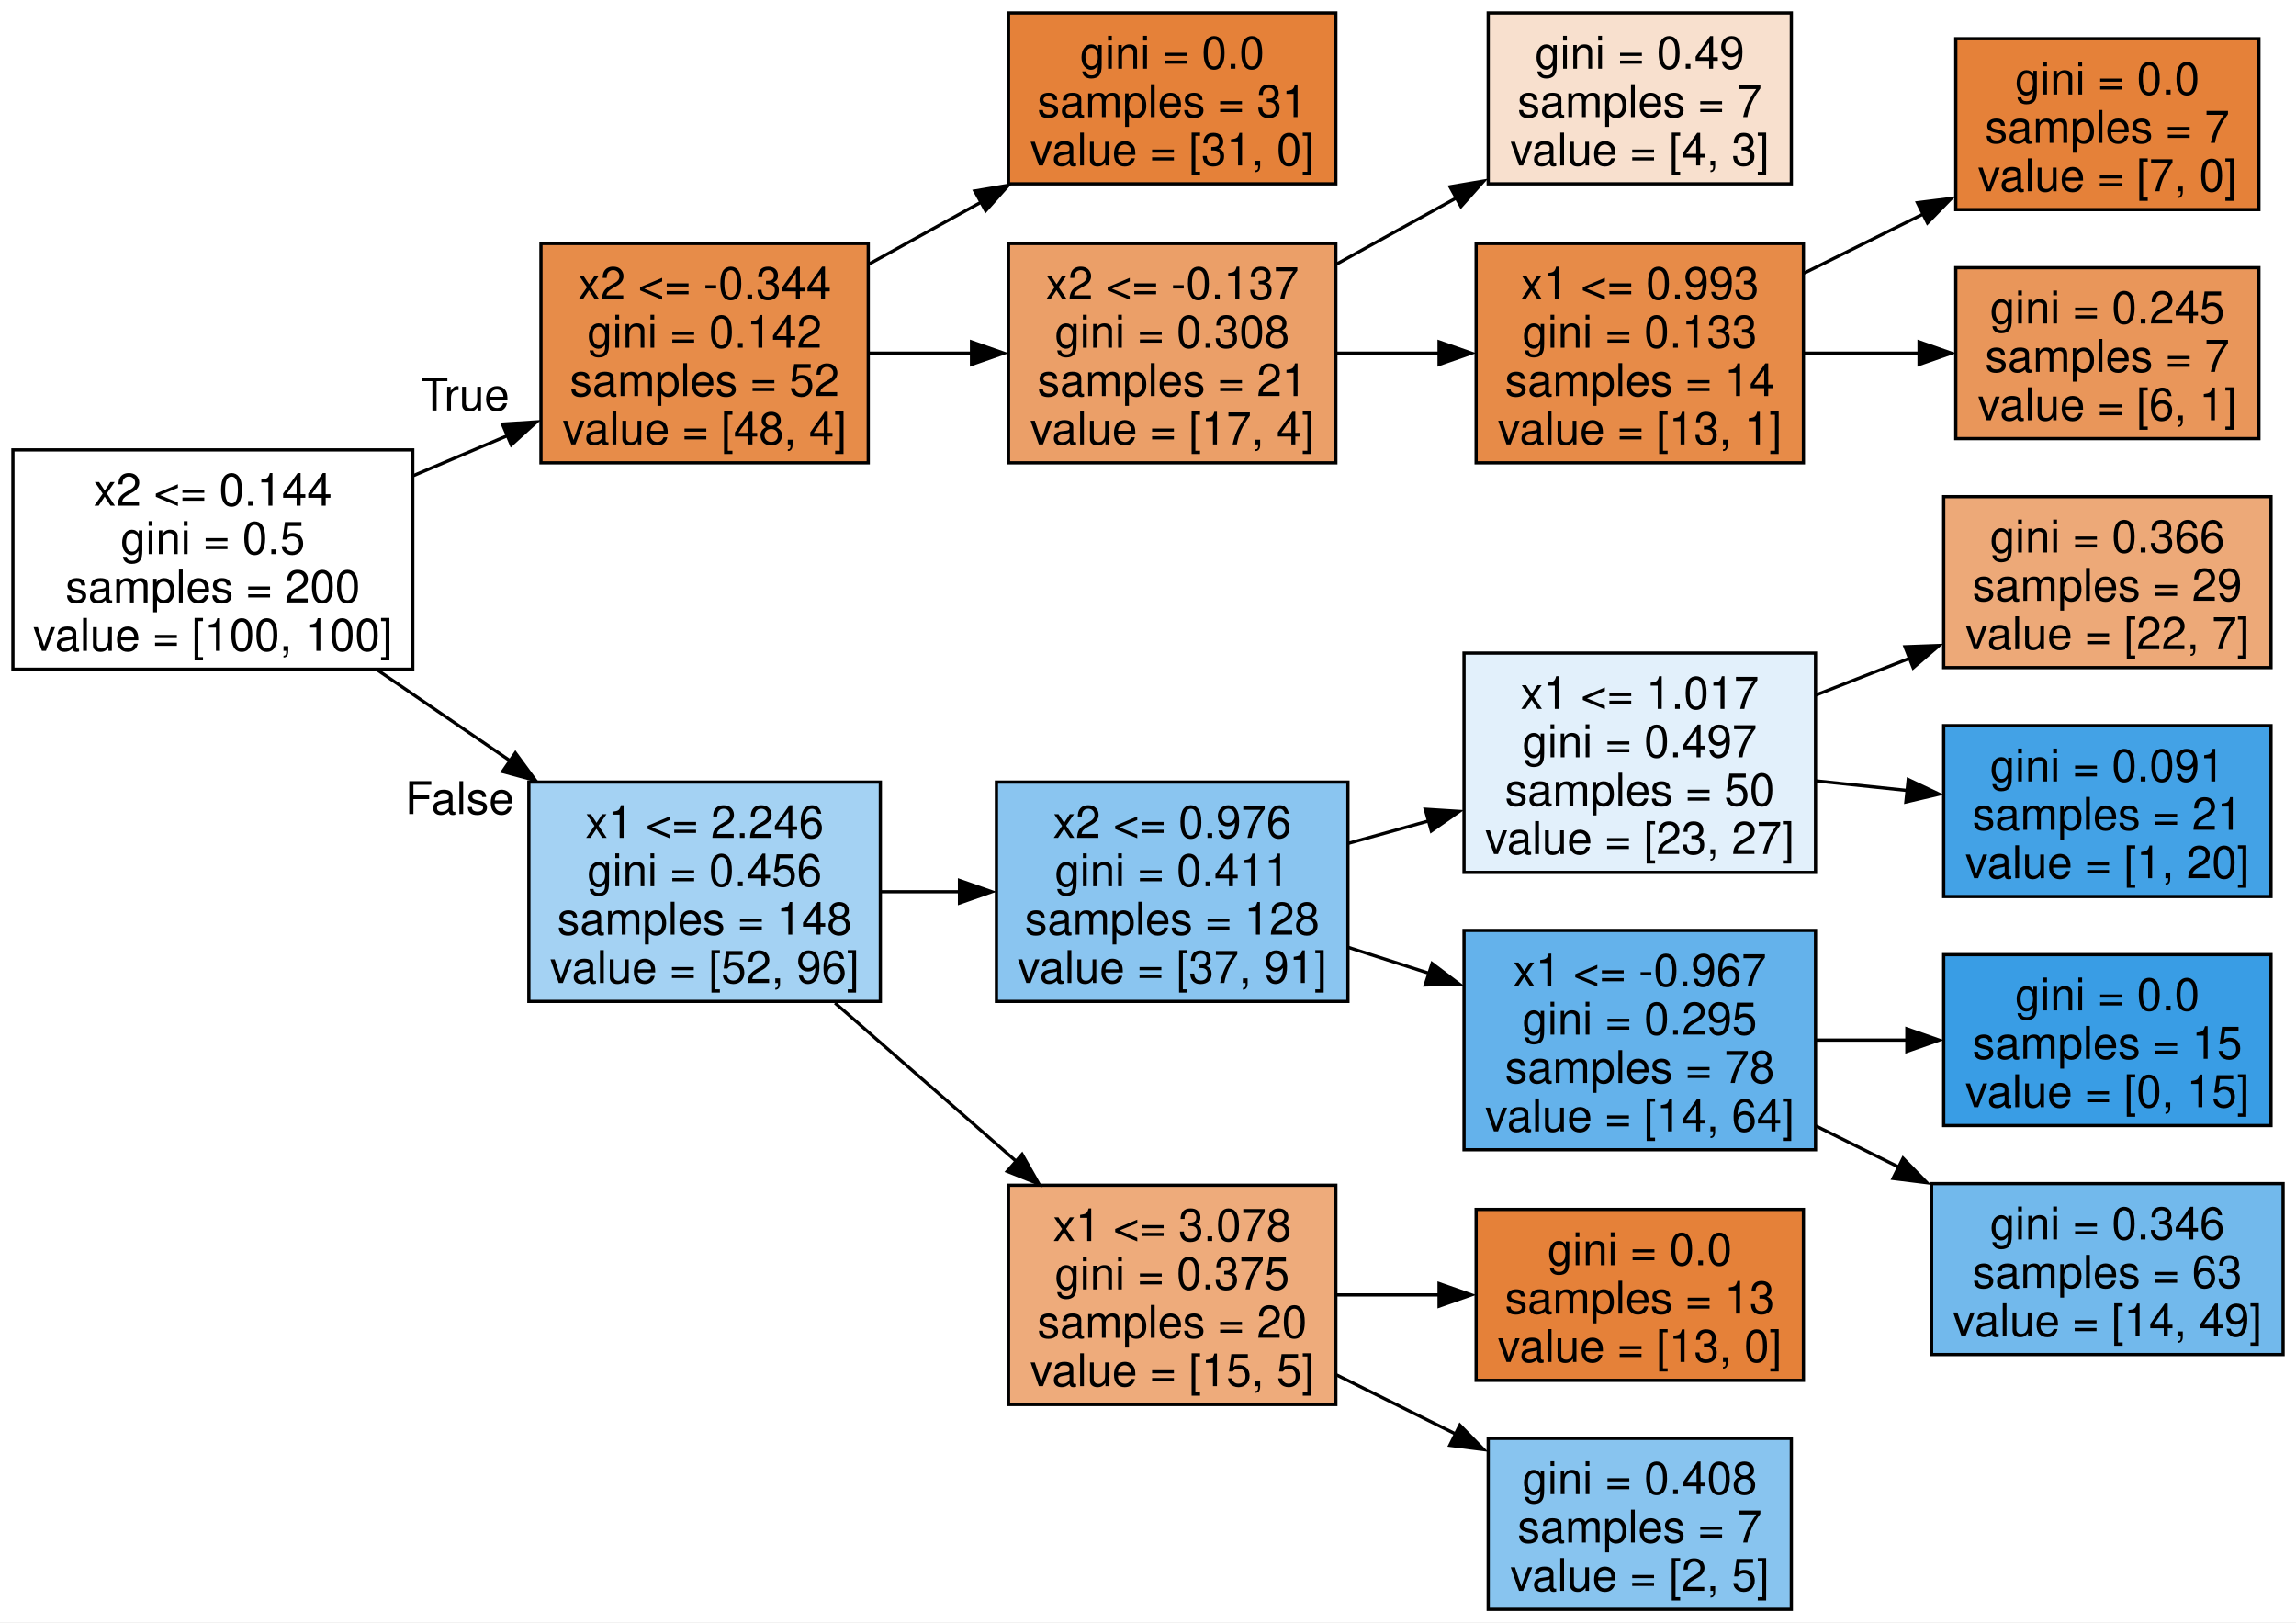
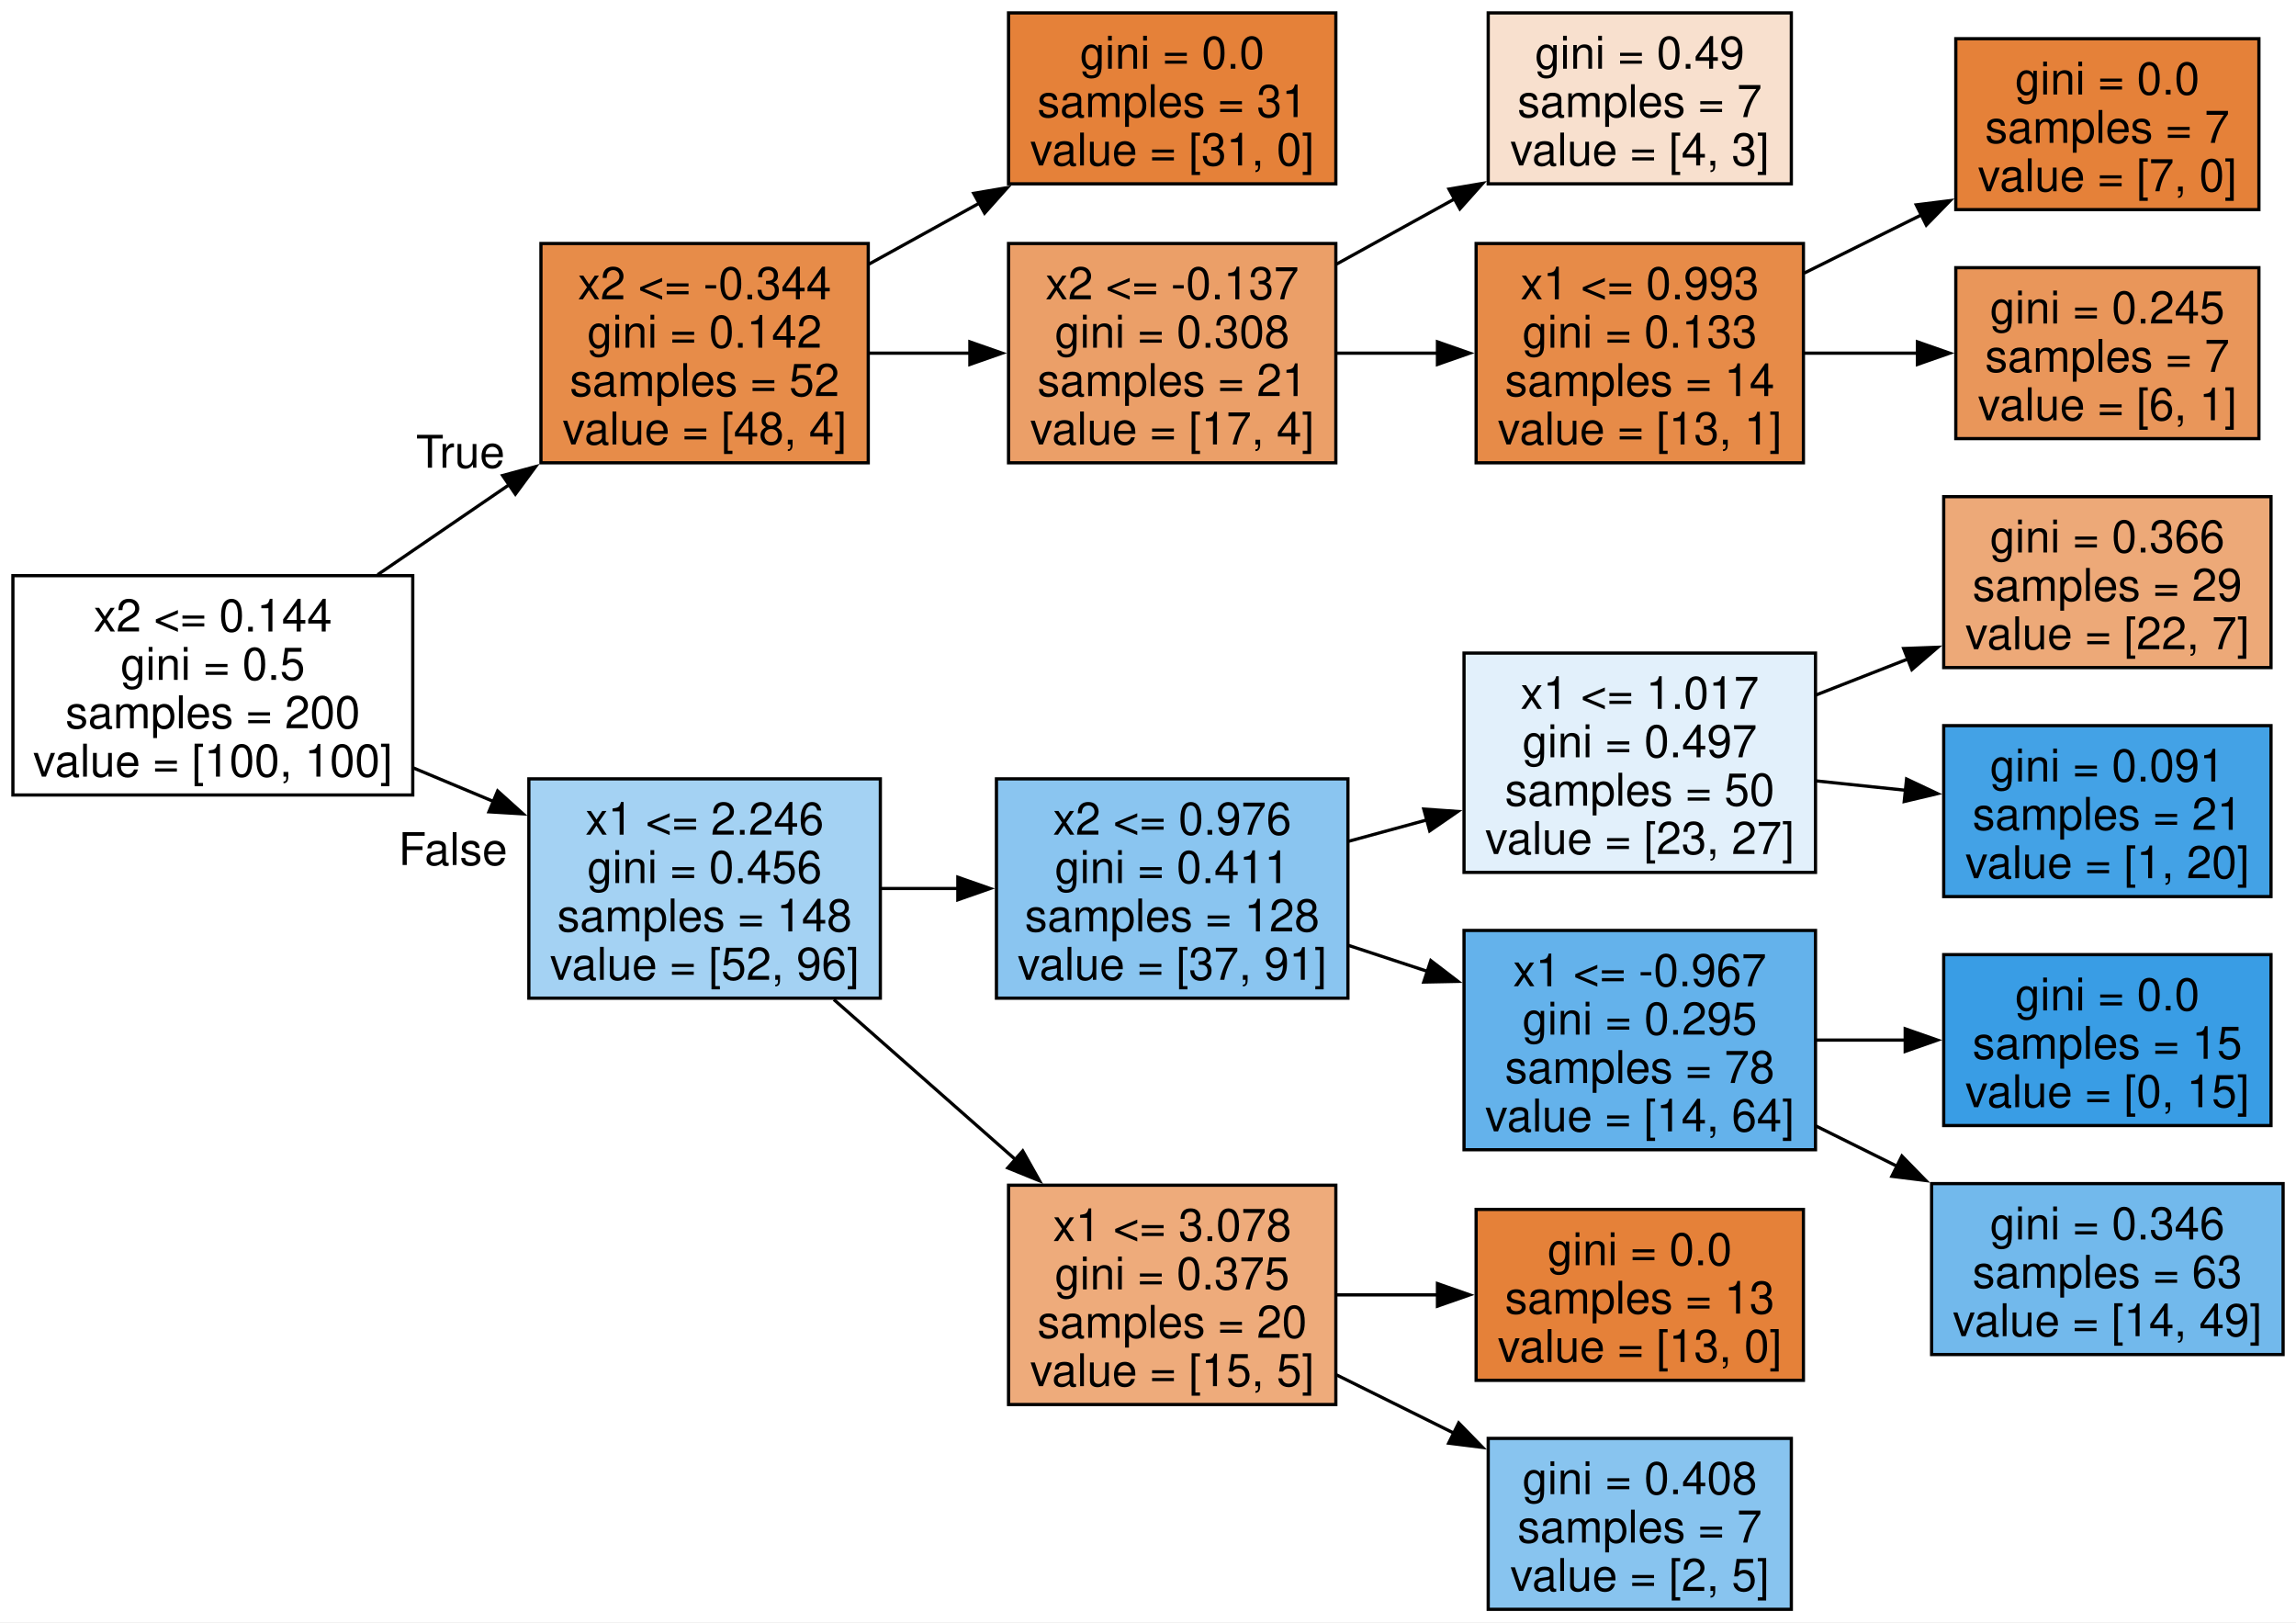
<svg xmlns="http://www.w3.org/2000/svg" width="712pt" height="503pt" viewBox="0.00 0.00 712.00 503.00">
  <g id="graph0" class="graph" transform="scale(1 1) rotate(0) translate(4 499)">
    <polygon fill="white" stroke="none" points="-4,4 -4,-499 708,-499 708,4 -4,4" />
    <g id="node1" class="node">
-       <polygon fill="#ffffff" stroke="black" points="124,-359.5 0,-359.5 0,-291.5 124,-291.5 124,-359.5" />
-       <text text-anchor="middle" x="62" y="-342.2" font-family="Helvetica,sans-Serif" font-size="14.00">x2 &lt;= 0.144</text>
-       <text text-anchor="middle" x="62" y="-327.2" font-family="Helvetica,sans-Serif" font-size="14.00">gini = 0.5</text>
-       <text text-anchor="middle" x="62" y="-312.2" font-family="Helvetica,sans-Serif" font-size="14.00">samples = 200</text>
-       <text text-anchor="middle" x="62" y="-297.2" font-family="Helvetica,sans-Serif" font-size="14.00">value = [100, 100]</text>
+       <polygon fill="#ffffff" stroke="black" points="124,-320.5 0,-320.5 0,-252.5 124,-252.5 124,-320.5" />
+       <text xml:space="preserve" text-anchor="middle" x="62" y="-303.2" font-family="Helvetica,sans-Serif" font-size="14.00">x2 &lt;= 0.144</text>
+       <text xml:space="preserve" text-anchor="middle" x="62" y="-288.2" font-family="Helvetica,sans-Serif" font-size="14.00">gini = 0.5</text>
+       <text xml:space="preserve" text-anchor="middle" x="62" y="-273.2" font-family="Helvetica,sans-Serif" font-size="14.00">samples = 200</text>
+       <text xml:space="preserve" text-anchor="middle" x="62" y="-258.2" font-family="Helvetica,sans-Serif" font-size="14.00">value = [100, 100]</text>
    </g>
    <g id="node2" class="node">
      <polygon fill="#e78c49" stroke="black" points="265.25,-423.5 163.75,-423.5 163.75,-355.5 265.25,-355.5 265.25,-423.5" />
-       <text text-anchor="middle" x="214.5" y="-406.2" font-family="Helvetica,sans-Serif" font-size="14.00">x2 &lt;= -0.344</text>
-       <text text-anchor="middle" x="214.5" y="-391.2" font-family="Helvetica,sans-Serif" font-size="14.00">gini = 0.142</text>
-       <text text-anchor="middle" x="214.5" y="-376.2" font-family="Helvetica,sans-Serif" font-size="14.00">samples = 52</text>
-       <text text-anchor="middle" x="214.5" y="-361.2" font-family="Helvetica,sans-Serif" font-size="14.00">value = [48, 4]</text>
+       <text xml:space="preserve" text-anchor="middle" x="214.5" y="-406.2" font-family="Helvetica,sans-Serif" font-size="14.00">x2 &lt;= -0.344</text>
+       <text xml:space="preserve" text-anchor="middle" x="214.5" y="-391.2" font-family="Helvetica,sans-Serif" font-size="14.00">gini = 0.142</text>
+       <text xml:space="preserve" text-anchor="middle" x="214.5" y="-376.2" font-family="Helvetica,sans-Serif" font-size="14.00">samples = 52</text>
+       <text xml:space="preserve" text-anchor="middle" x="214.5" y="-361.2" font-family="Helvetica,sans-Serif" font-size="14.00">value = [48, 4]</text>
    </g>
    <g id="edge1" class="edge">
-       <path fill="none" stroke="black" d="M124.21,-351.53C133.88,-355.64 143.86,-359.89 153.5,-363.98" />
-       <polygon fill="black" stroke="black" points="151.81,-367.5 162.39,-368.19 154.55,-361.05 151.81,-367.5" />
-       <text text-anchor="middle" x="140.2" y="-371.74" font-family="Helvetica,sans-Serif" font-size="14.00">True</text>
+       <path fill="none" stroke="black" d="M113.11,-320.8C126.25,-329.78 140.53,-339.56 154.09,-348.84" />
+       <polygon fill="black" stroke="black" points="151.87,-351.56 162.1,-354.32 155.82,-345.79 151.87,-351.56" />
+       <text xml:space="preserve" text-anchor="middle" x="138.78" y="-353.98" font-family="Helvetica,sans-Serif" font-size="14.00">True</text>
    </g>
    <g id="node9" class="node">
-       <polygon fill="#a4d2f3" stroke="black" points="269,-256.5 160,-256.5 160,-188.5 269,-188.5 269,-256.5" />
-       <text text-anchor="middle" x="214.5" y="-239.2" font-family="Helvetica,sans-Serif" font-size="14.00">x1 &lt;= 2.246</text>
-       <text text-anchor="middle" x="214.5" y="-224.2" font-family="Helvetica,sans-Serif" font-size="14.00">gini = 0.456</text>
-       <text text-anchor="middle" x="214.5" y="-209.2" font-family="Helvetica,sans-Serif" font-size="14.00">samples = 148</text>
-       <text text-anchor="middle" x="214.5" y="-194.2" font-family="Helvetica,sans-Serif" font-size="14.00">value = [52, 96]</text>
+       <polygon fill="#a4d2f3" stroke="black" points="269,-257.5 160,-257.5 160,-189.5 269,-189.5 269,-257.5" />
+       <text xml:space="preserve" text-anchor="middle" x="214.5" y="-240.2" font-family="Helvetica,sans-Serif" font-size="14.00">x1 &lt;= 2.246</text>
+       <text xml:space="preserve" text-anchor="middle" x="214.5" y="-225.2" font-family="Helvetica,sans-Serif" font-size="14.00">gini = 0.456</text>
+       <text xml:space="preserve" text-anchor="middle" x="214.5" y="-210.2" font-family="Helvetica,sans-Serif" font-size="14.00">samples = 148</text>
+       <text xml:space="preserve" text-anchor="middle" x="214.5" y="-195.2" font-family="Helvetica,sans-Serif" font-size="14.00">value = [52, 96]</text>
    </g>
    <g id="edge8" class="edge">
-       <path fill="none" stroke="black" d="M113.11,-291.2C126.3,-282.18 140.65,-272.36 154.27,-263.04" />
-       <polygon fill="black" stroke="black" points="155.82,-265.54 162.09,-257 151.86,-259.76 155.82,-265.54" />
-       <text text-anchor="middle" x="138.52" y="-246.59" font-family="Helvetica,sans-Serif" font-size="14.00">False</text>
+       <path fill="none" stroke="black" d="M124.21,-260.88C132.45,-257.43 140.93,-253.88 149.22,-250.41" />
+       <polygon fill="black" stroke="black" points="150.32,-253.74 158.19,-246.65 147.62,-247.28 150.32,-253.74" />
+       <text xml:space="preserve" text-anchor="middle" x="136.46" y="-230.79" font-family="Helvetica,sans-Serif" font-size="14.00">False</text>
    </g>
    <g id="node3" class="node">
      <polygon fill="#e58139" stroke="black" points="410.25,-495 308.75,-495 308.75,-442 410.25,-442 410.25,-495" />
-       <text text-anchor="middle" x="359.5" y="-477.7" font-family="Helvetica,sans-Serif" font-size="14.00">gini = 0.0</text>
-       <text text-anchor="middle" x="359.5" y="-462.7" font-family="Helvetica,sans-Serif" font-size="14.00">samples = 31</text>
-       <text text-anchor="middle" x="359.5" y="-447.7" font-family="Helvetica,sans-Serif" font-size="14.00">value = [31, 0]</text>
+       <text xml:space="preserve" text-anchor="middle" x="359.5" y="-477.7" font-family="Helvetica,sans-Serif" font-size="14.00">gini = 0.0</text>
+       <text xml:space="preserve" text-anchor="middle" x="359.5" y="-462.7" font-family="Helvetica,sans-Serif" font-size="14.00">samples = 31</text>
+       <text xml:space="preserve" text-anchor="middle" x="359.5" y="-447.7" font-family="Helvetica,sans-Serif" font-size="14.00">value = [31, 0]</text>
    </g>
    <g id="edge2" class="edge">
-       <path fill="none" stroke="black" d="M265.51,-417.13C276.71,-423.32 288.69,-429.93 300.19,-436.29" />
-       <polygon fill="black" stroke="black" points="298.27,-439.78 308.72,-441.55 301.66,-433.65 298.27,-439.78" />
+       <path fill="none" stroke="black" d="M265.51,-417.13C276.6,-423.26 288.45,-429.8 299.85,-436.1" />
+       <polygon fill="black" stroke="black" points="297.95,-439.05 308.39,-440.82 301.33,-432.92 297.95,-439.05" />
    </g>
    <g id="node4" class="node">
      <polygon fill="#eb9f68" stroke="black" points="410.25,-423.5 308.75,-423.5 308.75,-355.5 410.25,-355.5 410.25,-423.5" />
-       <text text-anchor="middle" x="359.5" y="-406.2" font-family="Helvetica,sans-Serif" font-size="14.00">x2 &lt;= -0.137</text>
-       <text text-anchor="middle" x="359.5" y="-391.2" font-family="Helvetica,sans-Serif" font-size="14.00">gini = 0.308</text>
-       <text text-anchor="middle" x="359.5" y="-376.2" font-family="Helvetica,sans-Serif" font-size="14.00">samples = 21</text>
-       <text text-anchor="middle" x="359.5" y="-361.2" font-family="Helvetica,sans-Serif" font-size="14.00">value = [17, 4]</text>
+       <text xml:space="preserve" text-anchor="middle" x="359.5" y="-406.2" font-family="Helvetica,sans-Serif" font-size="14.00">x2 &lt;= -0.137</text>
+       <text xml:space="preserve" text-anchor="middle" x="359.5" y="-391.2" font-family="Helvetica,sans-Serif" font-size="14.00">gini = 0.308</text>
+       <text xml:space="preserve" text-anchor="middle" x="359.5" y="-376.2" font-family="Helvetica,sans-Serif" font-size="14.00">samples = 21</text>
+       <text xml:space="preserve" text-anchor="middle" x="359.5" y="-361.2" font-family="Helvetica,sans-Serif" font-size="14.00">value = [17, 4]</text>
    </g>
    <g id="edge3" class="edge">
-       <path fill="none" stroke="black" d="M265.51,-389.5C275.8,-389.5 286.73,-389.5 297.35,-389.5" />
-       <polygon fill="black" stroke="black" points="297.27,-393 307.27,-389.5 297.27,-386 297.27,-393" />
+       <path fill="none" stroke="black" d="M265.51,-389.5C275.69,-389.5 286.5,-389.5 297.02,-389.5" />
+       <polygon fill="black" stroke="black" points="296.76,-393 306.76,-389.5 296.76,-386 296.76,-393" />
    </g>
    <g id="node5" class="node">
      <polygon fill="#f8e0ce" stroke="black" points="551.5,-495 457.5,-495 457.5,-442 551.5,-442 551.5,-495" />
-       <text text-anchor="middle" x="504.5" y="-477.7" font-family="Helvetica,sans-Serif" font-size="14.00">gini = 0.49</text>
-       <text text-anchor="middle" x="504.5" y="-462.7" font-family="Helvetica,sans-Serif" font-size="14.00">samples = 7</text>
-       <text text-anchor="middle" x="504.5" y="-447.7" font-family="Helvetica,sans-Serif" font-size="14.00">value = [4, 3]</text>
+       <text xml:space="preserve" text-anchor="middle" x="504.5" y="-477.7" font-family="Helvetica,sans-Serif" font-size="14.00">gini = 0.49</text>
+       <text xml:space="preserve" text-anchor="middle" x="504.5" y="-462.7" font-family="Helvetica,sans-Serif" font-size="14.00">samples = 7</text>
+       <text xml:space="preserve" text-anchor="middle" x="504.5" y="-447.7" font-family="Helvetica,sans-Serif" font-size="14.00">value = [4, 3]</text>
    </g>
    <g id="edge4" class="edge">
-       <path fill="none" stroke="black" d="M410.51,-417.13C422.46,-423.73 435.29,-430.82 447.49,-437.56" />
-       <polygon fill="black" stroke="black" points="445.66,-441.1 456.11,-442.87 449.05,-434.97 445.66,-441.1" />
+       <path fill="none" stroke="black" d="M410.51,-417.13C422.34,-423.67 435.04,-430.68 447.13,-437.36" />
+       <polygon fill="black" stroke="black" points="445.34,-440.37 455.78,-442.14 448.72,-434.24 445.34,-440.37" />
    </g>
    <g id="node6" class="node">
      <polygon fill="#e78b48" stroke="black" points="555.25,-423.5 453.75,-423.5 453.75,-355.5 555.25,-355.5 555.25,-423.5" />
-       <text text-anchor="middle" x="504.5" y="-406.2" font-family="Helvetica,sans-Serif" font-size="14.00">x1 &lt;= 0.993</text>
-       <text text-anchor="middle" x="504.5" y="-391.2" font-family="Helvetica,sans-Serif" font-size="14.00">gini = 0.133</text>
-       <text text-anchor="middle" x="504.5" y="-376.2" font-family="Helvetica,sans-Serif" font-size="14.00">samples = 14</text>
-       <text text-anchor="middle" x="504.5" y="-361.2" font-family="Helvetica,sans-Serif" font-size="14.00">value = [13, 1]</text>
+       <text xml:space="preserve" text-anchor="middle" x="504.5" y="-406.2" font-family="Helvetica,sans-Serif" font-size="14.00">x1 &lt;= 0.993</text>
+       <text xml:space="preserve" text-anchor="middle" x="504.5" y="-391.2" font-family="Helvetica,sans-Serif" font-size="14.00">gini = 0.133</text>
+       <text xml:space="preserve" text-anchor="middle" x="504.5" y="-376.2" font-family="Helvetica,sans-Serif" font-size="14.00">samples = 14</text>
+       <text xml:space="preserve" text-anchor="middle" x="504.5" y="-361.2" font-family="Helvetica,sans-Serif" font-size="14.00">value = [13, 1]</text>
    </g>
    <g id="edge5" class="edge">
-       <path fill="none" stroke="black" d="M410.51,-389.5C420.8,-389.5 431.73,-389.5 442.35,-389.5" />
-       <polygon fill="black" stroke="black" points="442.27,-393 452.27,-389.5 442.27,-386 442.27,-393" />
+       <path fill="none" stroke="black" d="M410.51,-389.5C420.69,-389.5 431.5,-389.5 442.02,-389.5" />
+       <polygon fill="black" stroke="black" points="441.76,-393 451.76,-389.5 441.76,-386 441.76,-393" />
    </g>
    <g id="node7" class="node">
      <polygon fill="#e58139" stroke="black" points="696.5,-487 602.5,-487 602.5,-434 696.5,-434 696.5,-487" />
-       <text text-anchor="middle" x="649.5" y="-469.7" font-family="Helvetica,sans-Serif" font-size="14.00">gini = 0.0</text>
-       <text text-anchor="middle" x="649.5" y="-454.7" font-family="Helvetica,sans-Serif" font-size="14.00">samples = 7</text>
-       <text text-anchor="middle" x="649.5" y="-439.7" font-family="Helvetica,sans-Serif" font-size="14.00">value = [7, 0]</text>
+       <text xml:space="preserve" text-anchor="middle" x="649.5" y="-469.7" font-family="Helvetica,sans-Serif" font-size="14.00">gini = 0.0</text>
+       <text xml:space="preserve" text-anchor="middle" x="649.5" y="-454.7" font-family="Helvetica,sans-Serif" font-size="14.00">samples = 7</text>
+       <text xml:space="preserve" text-anchor="middle" x="649.5" y="-439.7" font-family="Helvetica,sans-Serif" font-size="14.00">value = [7, 0]</text>
    </g>
    <g id="edge6" class="edge">
-       <path fill="none" stroke="black" d="M555.51,-414.33C567.46,-420.26 580.29,-426.63 592.49,-432.69" />
-       <polygon fill="black" stroke="black" points="590.6,-436.15 601.11,-437.47 593.71,-429.88 590.6,-436.15" />
+       <path fill="none" stroke="black" d="M555.51,-414.33C567.34,-420.21 580.04,-426.51 592.13,-432.51" />
+       <polygon fill="black" stroke="black" points="590.24,-435.48 600.75,-436.79 593.35,-429.21 590.24,-435.48" />
    </g>
    <g id="node8" class="node">
      <polygon fill="#e9965a" stroke="black" points="696.5,-416 602.5,-416 602.5,-363 696.5,-363 696.5,-416" />
-       <text text-anchor="middle" x="649.5" y="-398.7" font-family="Helvetica,sans-Serif" font-size="14.00">gini = 0.245</text>
-       <text text-anchor="middle" x="649.5" y="-383.7" font-family="Helvetica,sans-Serif" font-size="14.00">samples = 7</text>
-       <text text-anchor="middle" x="649.5" y="-368.7" font-family="Helvetica,sans-Serif" font-size="14.00">value = [6, 1]</text>
+       <text xml:space="preserve" text-anchor="middle" x="649.5" y="-398.7" font-family="Helvetica,sans-Serif" font-size="14.00">gini = 0.245</text>
+       <text xml:space="preserve" text-anchor="middle" x="649.5" y="-383.7" font-family="Helvetica,sans-Serif" font-size="14.00">samples = 7</text>
+       <text xml:space="preserve" text-anchor="middle" x="649.5" y="-368.7" font-family="Helvetica,sans-Serif" font-size="14.00">value = [6, 1]</text>
    </g>
    <g id="edge7" class="edge">
-       <path fill="none" stroke="black" d="M555.51,-389.5C567.11,-389.5 579.53,-389.5 591.4,-389.5" />
-       <polygon fill="black" stroke="black" points="591.11,-393 601.11,-389.5 591.11,-386 591.11,-393" />
+       <path fill="none" stroke="black" d="M555.51,-389.5C566.87,-389.5 579.02,-389.5 590.67,-389.5" />
+       <polygon fill="black" stroke="black" points="590.6,-393 600.6,-389.5 590.6,-386 590.6,-393" />
    </g>
    <g id="node10" class="node">
-       <polygon fill="#8ac5f0" stroke="black" points="414,-256.5 305,-256.5 305,-188.5 414,-188.5 414,-256.5" />
-       <text text-anchor="middle" x="359.5" y="-239.2" font-family="Helvetica,sans-Serif" font-size="14.00">x2 &lt;= 0.976</text>
-       <text text-anchor="middle" x="359.5" y="-224.2" font-family="Helvetica,sans-Serif" font-size="14.00">gini = 0.411</text>
-       <text text-anchor="middle" x="359.5" y="-209.2" font-family="Helvetica,sans-Serif" font-size="14.00">samples = 128</text>
-       <text text-anchor="middle" x="359.5" y="-194.2" font-family="Helvetica,sans-Serif" font-size="14.00">value = [37, 91]</text>
+       <polygon fill="#8ac5f0" stroke="black" points="414,-257.5 305,-257.5 305,-189.5 414,-189.5 414,-257.5" />
+       <text xml:space="preserve" text-anchor="middle" x="359.5" y="-240.2" font-family="Helvetica,sans-Serif" font-size="14.00">x2 &lt;= 0.976</text>
+       <text xml:space="preserve" text-anchor="middle" x="359.5" y="-225.2" font-family="Helvetica,sans-Serif" font-size="14.00">gini = 0.411</text>
+       <text xml:space="preserve" text-anchor="middle" x="359.5" y="-210.2" font-family="Helvetica,sans-Serif" font-size="14.00">samples = 128</text>
+       <text xml:space="preserve" text-anchor="middle" x="359.5" y="-195.2" font-family="Helvetica,sans-Serif" font-size="14.00">value = [37, 91]</text>
    </g>
    <g id="edge9" class="edge">
-       <path fill="none" stroke="black" d="M269.15,-222.5C277.2,-222.5 285.57,-222.5 293.81,-222.5" />
-       <polygon fill="black" stroke="black" points="293.54,-226 303.54,-222.5 293.54,-219 293.54,-226" />
+       <path fill="none" stroke="black" d="M269.15,-223.5C277.02,-223.5 285.19,-223.5 293.26,-223.5" />
+       <polygon fill="black" stroke="black" points="293.03,-227 303.03,-223.5 293.03,-220 293.03,-227" />
    </g>
    <g id="node17" class="node">
      <polygon fill="#eeab7b" stroke="black" points="410.25,-131.5 308.75,-131.5 308.75,-63.5 410.25,-63.5 410.25,-131.5" />
-       <text text-anchor="middle" x="359.5" y="-114.2" font-family="Helvetica,sans-Serif" font-size="14.00">x1 &lt;= 3.078</text>
-       <text text-anchor="middle" x="359.5" y="-99.2" font-family="Helvetica,sans-Serif" font-size="14.00">gini = 0.375</text>
-       <text text-anchor="middle" x="359.5" y="-84.2" font-family="Helvetica,sans-Serif" font-size="14.00">samples = 20</text>
-       <text text-anchor="middle" x="359.5" y="-69.2" font-family="Helvetica,sans-Serif" font-size="14.00">value = [15, 5]</text>
+       <text xml:space="preserve" text-anchor="middle" x="359.5" y="-114.2" font-family="Helvetica,sans-Serif" font-size="14.00">x1 &lt;= 3.078</text>
+       <text xml:space="preserve" text-anchor="middle" x="359.5" y="-99.2" font-family="Helvetica,sans-Serif" font-size="14.00">gini = 0.375</text>
+       <text xml:space="preserve" text-anchor="middle" x="359.5" y="-84.2" font-family="Helvetica,sans-Serif" font-size="14.00">samples = 20</text>
+       <text xml:space="preserve" text-anchor="middle" x="359.5" y="-69.2" font-family="Helvetica,sans-Serif" font-size="14.00">value = [15, 5]</text>
    </g>
    <g id="edge16" class="edge">
-       <path fill="none" stroke="black" d="M254.95,-188.01C272.3,-172.85 292.83,-154.91 311.01,-139.02" />
-       <polygon fill="black" stroke="black" points="312.95,-141.09 318.17,-131.88 308.34,-135.82 312.95,-141.09" />
+       <path fill="none" stroke="black" d="M254.58,-189.07C272.07,-173.65 292.86,-155.34 311.22,-139.16" />
+       <polygon fill="black" stroke="black" points="313.15,-142.13 318.34,-132.89 308.52,-136.87 313.15,-142.13" />
    </g>
    <g id="node11" class="node">
      <polygon fill="#e2f0fb" stroke="black" points="559,-296.5 450,-296.5 450,-228.5 559,-228.5 559,-296.5" />
-       <text text-anchor="middle" x="504.5" y="-279.2" font-family="Helvetica,sans-Serif" font-size="14.00">x1 &lt;= 1.017</text>
-       <text text-anchor="middle" x="504.5" y="-264.2" font-family="Helvetica,sans-Serif" font-size="14.00">gini = 0.497</text>
-       <text text-anchor="middle" x="504.5" y="-249.2" font-family="Helvetica,sans-Serif" font-size="14.00">samples = 50</text>
-       <text text-anchor="middle" x="504.5" y="-234.2" font-family="Helvetica,sans-Serif" font-size="14.00">value = [23, 27]</text>
+       <text xml:space="preserve" text-anchor="middle" x="504.5" y="-279.2" font-family="Helvetica,sans-Serif" font-size="14.00">x1 &lt;= 1.017</text>
+       <text xml:space="preserve" text-anchor="middle" x="504.5" y="-264.2" font-family="Helvetica,sans-Serif" font-size="14.00">gini = 0.497</text>
+       <text xml:space="preserve" text-anchor="middle" x="504.5" y="-249.2" font-family="Helvetica,sans-Serif" font-size="14.00">samples = 50</text>
+       <text xml:space="preserve" text-anchor="middle" x="504.5" y="-234.2" font-family="Helvetica,sans-Serif" font-size="14.00">value = [23, 27]</text>
    </g>
    <g id="edge10" class="edge">
-       <path fill="none" stroke="black" d="M414.15,-237.51C422.29,-239.78 430.76,-242.15 439.09,-244.48" />
-       <polygon fill="black" stroke="black" points="437.97,-248.08 448.54,-247.41 439.86,-241.34 437.97,-248.08" />
+       <path fill="none" stroke="black" d="M414.15,-238.13C422.11,-240.3 430.38,-242.56 438.53,-244.78" />
+       <polygon fill="black" stroke="black" points="437.52,-248.13 448.08,-247.39 439.36,-241.38 437.52,-248.13" />
    </g>
    <g id="node14" class="node">
      <polygon fill="#64b2eb" stroke="black" points="559,-210.5 450,-210.5 450,-142.5 559,-142.5 559,-210.5" />
-       <text text-anchor="middle" x="504.5" y="-193.2" font-family="Helvetica,sans-Serif" font-size="14.00">x1 &lt;= -0.967</text>
-       <text text-anchor="middle" x="504.5" y="-178.2" font-family="Helvetica,sans-Serif" font-size="14.00">gini = 0.295</text>
-       <text text-anchor="middle" x="504.5" y="-163.2" font-family="Helvetica,sans-Serif" font-size="14.00">samples = 78</text>
-       <text text-anchor="middle" x="504.5" y="-148.2" font-family="Helvetica,sans-Serif" font-size="14.00">value = [14, 64]</text>
+       <text xml:space="preserve" text-anchor="middle" x="504.5" y="-193.2" font-family="Helvetica,sans-Serif" font-size="14.00">x1 &lt;= -0.967</text>
+       <text xml:space="preserve" text-anchor="middle" x="504.5" y="-178.2" font-family="Helvetica,sans-Serif" font-size="14.00">gini = 0.295</text>
+       <text xml:space="preserve" text-anchor="middle" x="504.5" y="-163.2" font-family="Helvetica,sans-Serif" font-size="14.00">samples = 78</text>
+       <text xml:space="preserve" text-anchor="middle" x="504.5" y="-148.2" font-family="Helvetica,sans-Serif" font-size="14.00">value = [14, 64]</text>
    </g>
    <g id="edge13" class="edge">
-       <path fill="none" stroke="black" d="M414.15,-205.24C422.29,-202.62 430.76,-199.9 439.09,-197.22" />
-       <polygon fill="black" stroke="black" points="440.1,-200.25 448.54,-193.86 437.95,-193.59 440.1,-200.25" />
+       <path fill="none" stroke="black" d="M414.15,-205.87C422.2,-203.22 430.57,-200.47 438.81,-197.76" />
+       <polygon fill="black" stroke="black" points="439.7,-201.15 448.11,-194.71 437.51,-194.5 439.7,-201.15" />
    </g>
    <g id="node12" class="node">
      <polygon fill="#eda978" stroke="black" points="700.25,-345 598.75,-345 598.75,-292 700.25,-292 700.25,-345" />
-       <text text-anchor="middle" x="649.5" y="-327.7" font-family="Helvetica,sans-Serif" font-size="14.00">gini = 0.366</text>
-       <text text-anchor="middle" x="649.5" y="-312.7" font-family="Helvetica,sans-Serif" font-size="14.00">samples = 29</text>
-       <text text-anchor="middle" x="649.5" y="-297.7" font-family="Helvetica,sans-Serif" font-size="14.00">value = [22, 7]</text>
+       <text xml:space="preserve" text-anchor="middle" x="649.5" y="-327.7" font-family="Helvetica,sans-Serif" font-size="14.00">gini = 0.366</text>
+       <text xml:space="preserve" text-anchor="middle" x="649.5" y="-312.7" font-family="Helvetica,sans-Serif" font-size="14.00">samples = 29</text>
+       <text xml:space="preserve" text-anchor="middle" x="649.5" y="-297.7" font-family="Helvetica,sans-Serif" font-size="14.00">value = [22, 7]</text>
    </g>
    <g id="edge11" class="edge">
-       <path fill="none" stroke="black" d="M559.15,-283.51C568.68,-287.24 578.66,-291.15 588.36,-294.95" />
-       <polygon fill="black" stroke="black" points="586.74,-298.46 597.33,-298.85 589.29,-291.95 586.74,-298.46" />
+       <path fill="none" stroke="black" d="M559.15,-283.51C568.48,-287.16 578.24,-290.99 587.75,-294.71" />
+       <polygon fill="black" stroke="black" points="586.33,-297.91 596.92,-298.3 588.88,-291.39 586.33,-297.91" />
    </g>
    <g id="node13" class="node">
      <polygon fill="#43a2e6" stroke="black" points="700.25,-274 598.75,-274 598.75,-221 700.25,-221 700.25,-274" />
-       <text text-anchor="middle" x="649.5" y="-256.7" font-family="Helvetica,sans-Serif" font-size="14.00">gini = 0.091</text>
-       <text text-anchor="middle" x="649.5" y="-241.7" font-family="Helvetica,sans-Serif" font-size="14.00">samples = 21</text>
-       <text text-anchor="middle" x="649.5" y="-226.7" font-family="Helvetica,sans-Serif" font-size="14.00">value = [1, 20]</text>
+       <text xml:space="preserve" text-anchor="middle" x="649.5" y="-256.7" font-family="Helvetica,sans-Serif" font-size="14.00">gini = 0.091</text>
+       <text xml:space="preserve" text-anchor="middle" x="649.5" y="-241.7" font-family="Helvetica,sans-Serif" font-size="14.00">samples = 21</text>
+       <text xml:space="preserve" text-anchor="middle" x="649.5" y="-226.7" font-family="Helvetica,sans-Serif" font-size="14.00">value = [1, 20]</text>
    </g>
    <g id="edge12" class="edge">
-       <path fill="none" stroke="black" d="M559.15,-256.87C568.38,-255.9 578.03,-254.89 587.44,-253.9" />
-       <polygon fill="black" stroke="black" points="587.75,-257.29 597.33,-252.76 587.02,-250.33 587.75,-257.29" />
+       <path fill="none" stroke="black" d="M559.15,-256.87C568.28,-255.91 577.82,-254.91 587.13,-253.94" />
+       <polygon fill="black" stroke="black" points="587.24,-257.45 596.82,-252.92 586.51,-250.48 587.24,-257.45" />
    </g>
    <g id="node15" class="node">
      <polygon fill="#399de5" stroke="black" points="700.25,-203 598.75,-203 598.75,-150 700.25,-150 700.25,-203" />
-       <text text-anchor="middle" x="649.5" y="-185.7" font-family="Helvetica,sans-Serif" font-size="14.00">gini = 0.0</text>
-       <text text-anchor="middle" x="649.5" y="-170.7" font-family="Helvetica,sans-Serif" font-size="14.00">samples = 15</text>
-       <text text-anchor="middle" x="649.5" y="-155.7" font-family="Helvetica,sans-Serif" font-size="14.00">value = [0, 15]</text>
+       <text xml:space="preserve" text-anchor="middle" x="649.5" y="-185.7" font-family="Helvetica,sans-Serif" font-size="14.00">gini = 0.0</text>
+       <text xml:space="preserve" text-anchor="middle" x="649.5" y="-170.7" font-family="Helvetica,sans-Serif" font-size="14.00">samples = 15</text>
+       <text xml:space="preserve" text-anchor="middle" x="649.5" y="-155.7" font-family="Helvetica,sans-Serif" font-size="14.00">value = [0, 15]</text>
    </g>
    <g id="edge14" class="edge">
-       <path fill="none" stroke="black" d="M559.15,-176.5C568.38,-176.5 578.03,-176.5 587.44,-176.5" />
-       <polygon fill="black" stroke="black" points="587.33,-180 597.33,-176.5 587.33,-173 587.33,-180" />
+       <path fill="none" stroke="black" d="M559.15,-176.5C568.18,-176.5 577.61,-176.5 586.83,-176.5" />
+       <polygon fill="black" stroke="black" points="586.81,-180 596.81,-176.5 586.81,-173 586.81,-180" />
    </g>
    <g id="node16" class="node">
      <polygon fill="#72b9ec" stroke="black" points="704,-132 595,-132 595,-79 704,-79 704,-132" />
-       <text text-anchor="middle" x="649.5" y="-114.7" font-family="Helvetica,sans-Serif" font-size="14.00">gini = 0.346</text>
-       <text text-anchor="middle" x="649.5" y="-99.7" font-family="Helvetica,sans-Serif" font-size="14.00">samples = 63</text>
-       <text text-anchor="middle" x="649.5" y="-84.7" font-family="Helvetica,sans-Serif" font-size="14.00">value = [14, 49]</text>
+       <text xml:space="preserve" text-anchor="middle" x="649.5" y="-114.7" font-family="Helvetica,sans-Serif" font-size="14.00">gini = 0.346</text>
+       <text xml:space="preserve" text-anchor="middle" x="649.5" y="-99.7" font-family="Helvetica,sans-Serif" font-size="14.00">samples = 63</text>
+       <text xml:space="preserve" text-anchor="middle" x="649.5" y="-84.7" font-family="Helvetica,sans-Serif" font-size="14.00">value = [14, 49]</text>
    </g>
    <g id="edge15" class="edge">
-       <path fill="none" stroke="black" d="M559.15,-149.86C567.56,-145.69 576.32,-141.34 584.92,-137.07" />
-       <polygon fill="black" stroke="black" points="586.14,-139.87 593.54,-132.29 583.03,-133.6 586.14,-139.87" />
+       <path fill="none" stroke="black" d="M559.15,-149.86C567.38,-145.78 575.94,-141.52 584.37,-137.34" />
+       <polygon fill="black" stroke="black" points="585.79,-140.54 593.19,-132.96 582.68,-134.27 585.79,-140.54" />
    </g>
    <g id="node18" class="node">
      <polygon fill="#e58139" stroke="black" points="555.25,-124 453.75,-124 453.75,-71 555.25,-71 555.25,-124" />
-       <text text-anchor="middle" x="504.5" y="-106.7" font-family="Helvetica,sans-Serif" font-size="14.00">gini = 0.0</text>
-       <text text-anchor="middle" x="504.5" y="-91.7" font-family="Helvetica,sans-Serif" font-size="14.00">samples = 13</text>
-       <text text-anchor="middle" x="504.5" y="-76.7" font-family="Helvetica,sans-Serif" font-size="14.00">value = [13, 0]</text>
+       <text xml:space="preserve" text-anchor="middle" x="504.5" y="-106.7" font-family="Helvetica,sans-Serif" font-size="14.00">gini = 0.0</text>
+       <text xml:space="preserve" text-anchor="middle" x="504.5" y="-91.7" font-family="Helvetica,sans-Serif" font-size="14.00">samples = 13</text>
+       <text xml:space="preserve" text-anchor="middle" x="504.5" y="-76.7" font-family="Helvetica,sans-Serif" font-size="14.00">value = [13, 0]</text>
    </g>
    <g id="edge17" class="edge">
-       <path fill="none" stroke="black" d="M410.51,-97.5C420.8,-97.5 431.73,-97.5 442.35,-97.5" />
-       <polygon fill="black" stroke="black" points="442.27,-101 452.27,-97.5 442.27,-94 442.27,-101" />
+       <path fill="none" stroke="black" d="M410.51,-97.5C420.69,-97.5 431.5,-97.5 442.02,-97.5" />
+       <polygon fill="black" stroke="black" points="441.76,-101 451.76,-97.5 441.76,-94 441.76,-101" />
    </g>
    <g id="node19" class="node">
      <polygon fill="#88c4ef" stroke="black" points="551.5,-53 457.5,-53 457.5,0 551.5,0 551.5,-53" />
-       <text text-anchor="middle" x="504.5" y="-35.7" font-family="Helvetica,sans-Serif" font-size="14.00">gini = 0.408</text>
-       <text text-anchor="middle" x="504.5" y="-20.7" font-family="Helvetica,sans-Serif" font-size="14.00">samples = 7</text>
-       <text text-anchor="middle" x="504.5" y="-5.7" font-family="Helvetica,sans-Serif" font-size="14.00">value = [2, 5]</text>
+       <text xml:space="preserve" text-anchor="middle" x="504.5" y="-35.7" font-family="Helvetica,sans-Serif" font-size="14.00">gini = 0.408</text>
+       <text xml:space="preserve" text-anchor="middle" x="504.5" y="-20.7" font-family="Helvetica,sans-Serif" font-size="14.00">samples = 7</text>
+       <text xml:space="preserve" text-anchor="middle" x="504.5" y="-5.7" font-family="Helvetica,sans-Serif" font-size="14.00">value = [2, 5]</text>
    </g>
    <g id="edge18" class="edge">
-       <path fill="none" stroke="black" d="M410.51,-72.67C422.46,-66.74 435.29,-60.37 447.49,-54.31" />
-       <polygon fill="black" stroke="black" points="448.71,-57.12 456.11,-49.53 445.6,-50.85 448.71,-57.12" />
+       <path fill="none" stroke="black" d="M410.51,-72.67C422.34,-66.79 435.04,-60.49 447.13,-54.49" />
+       <polygon fill="black" stroke="black" points="448.35,-57.79 455.75,-50.21 445.24,-51.52 448.35,-57.79" />
    </g>
  </g>
</svg>
